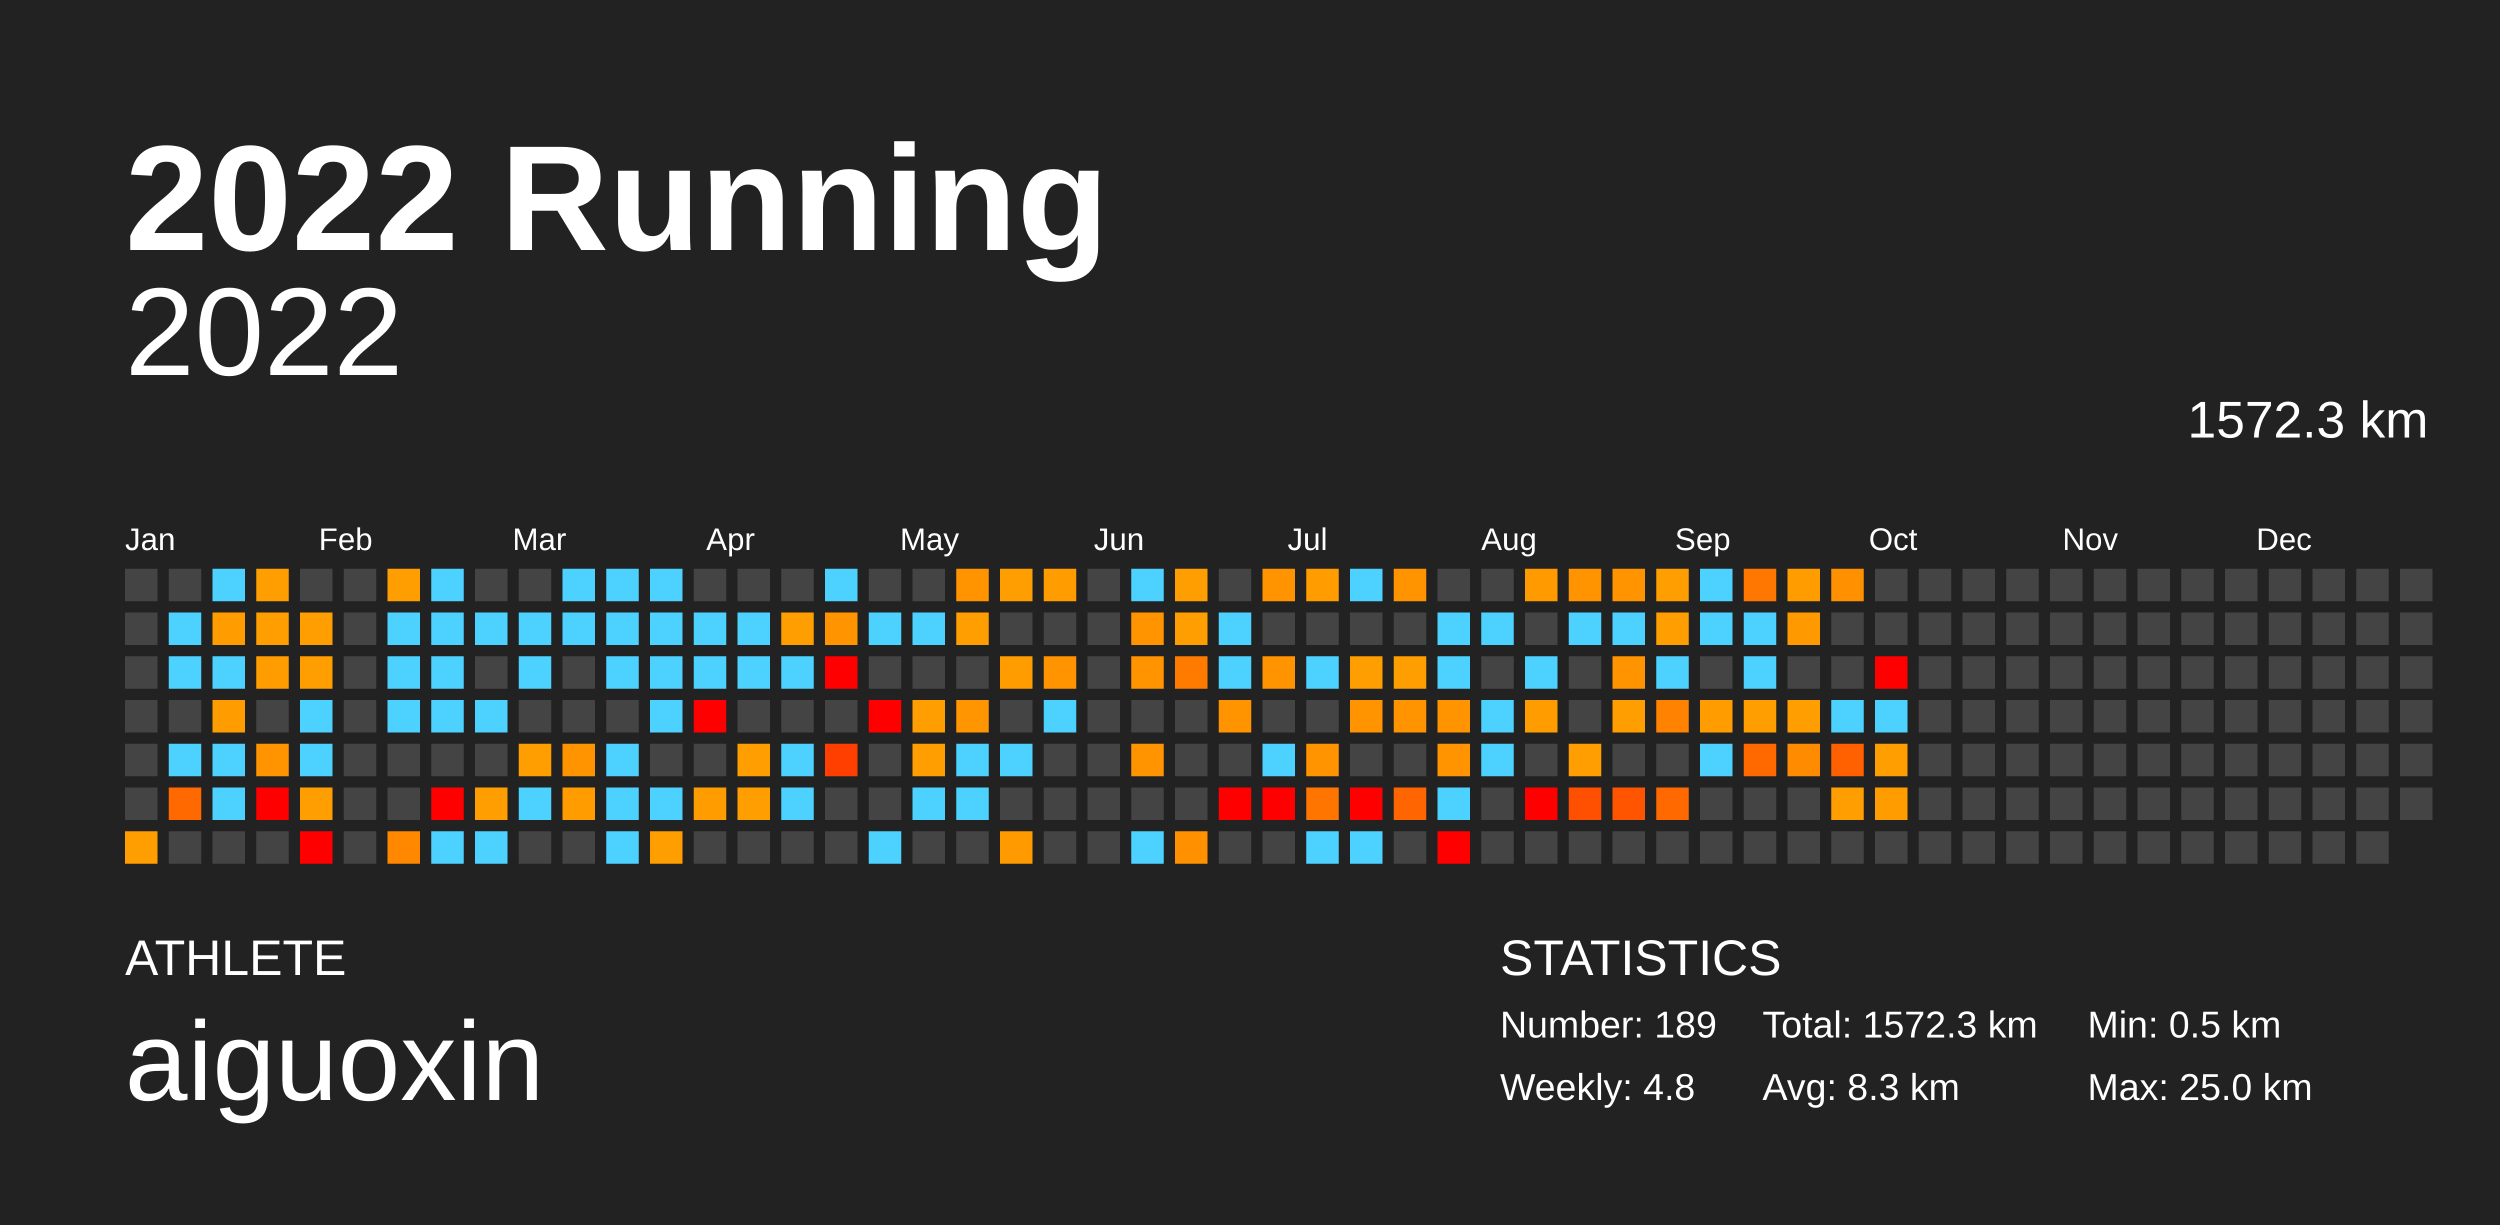
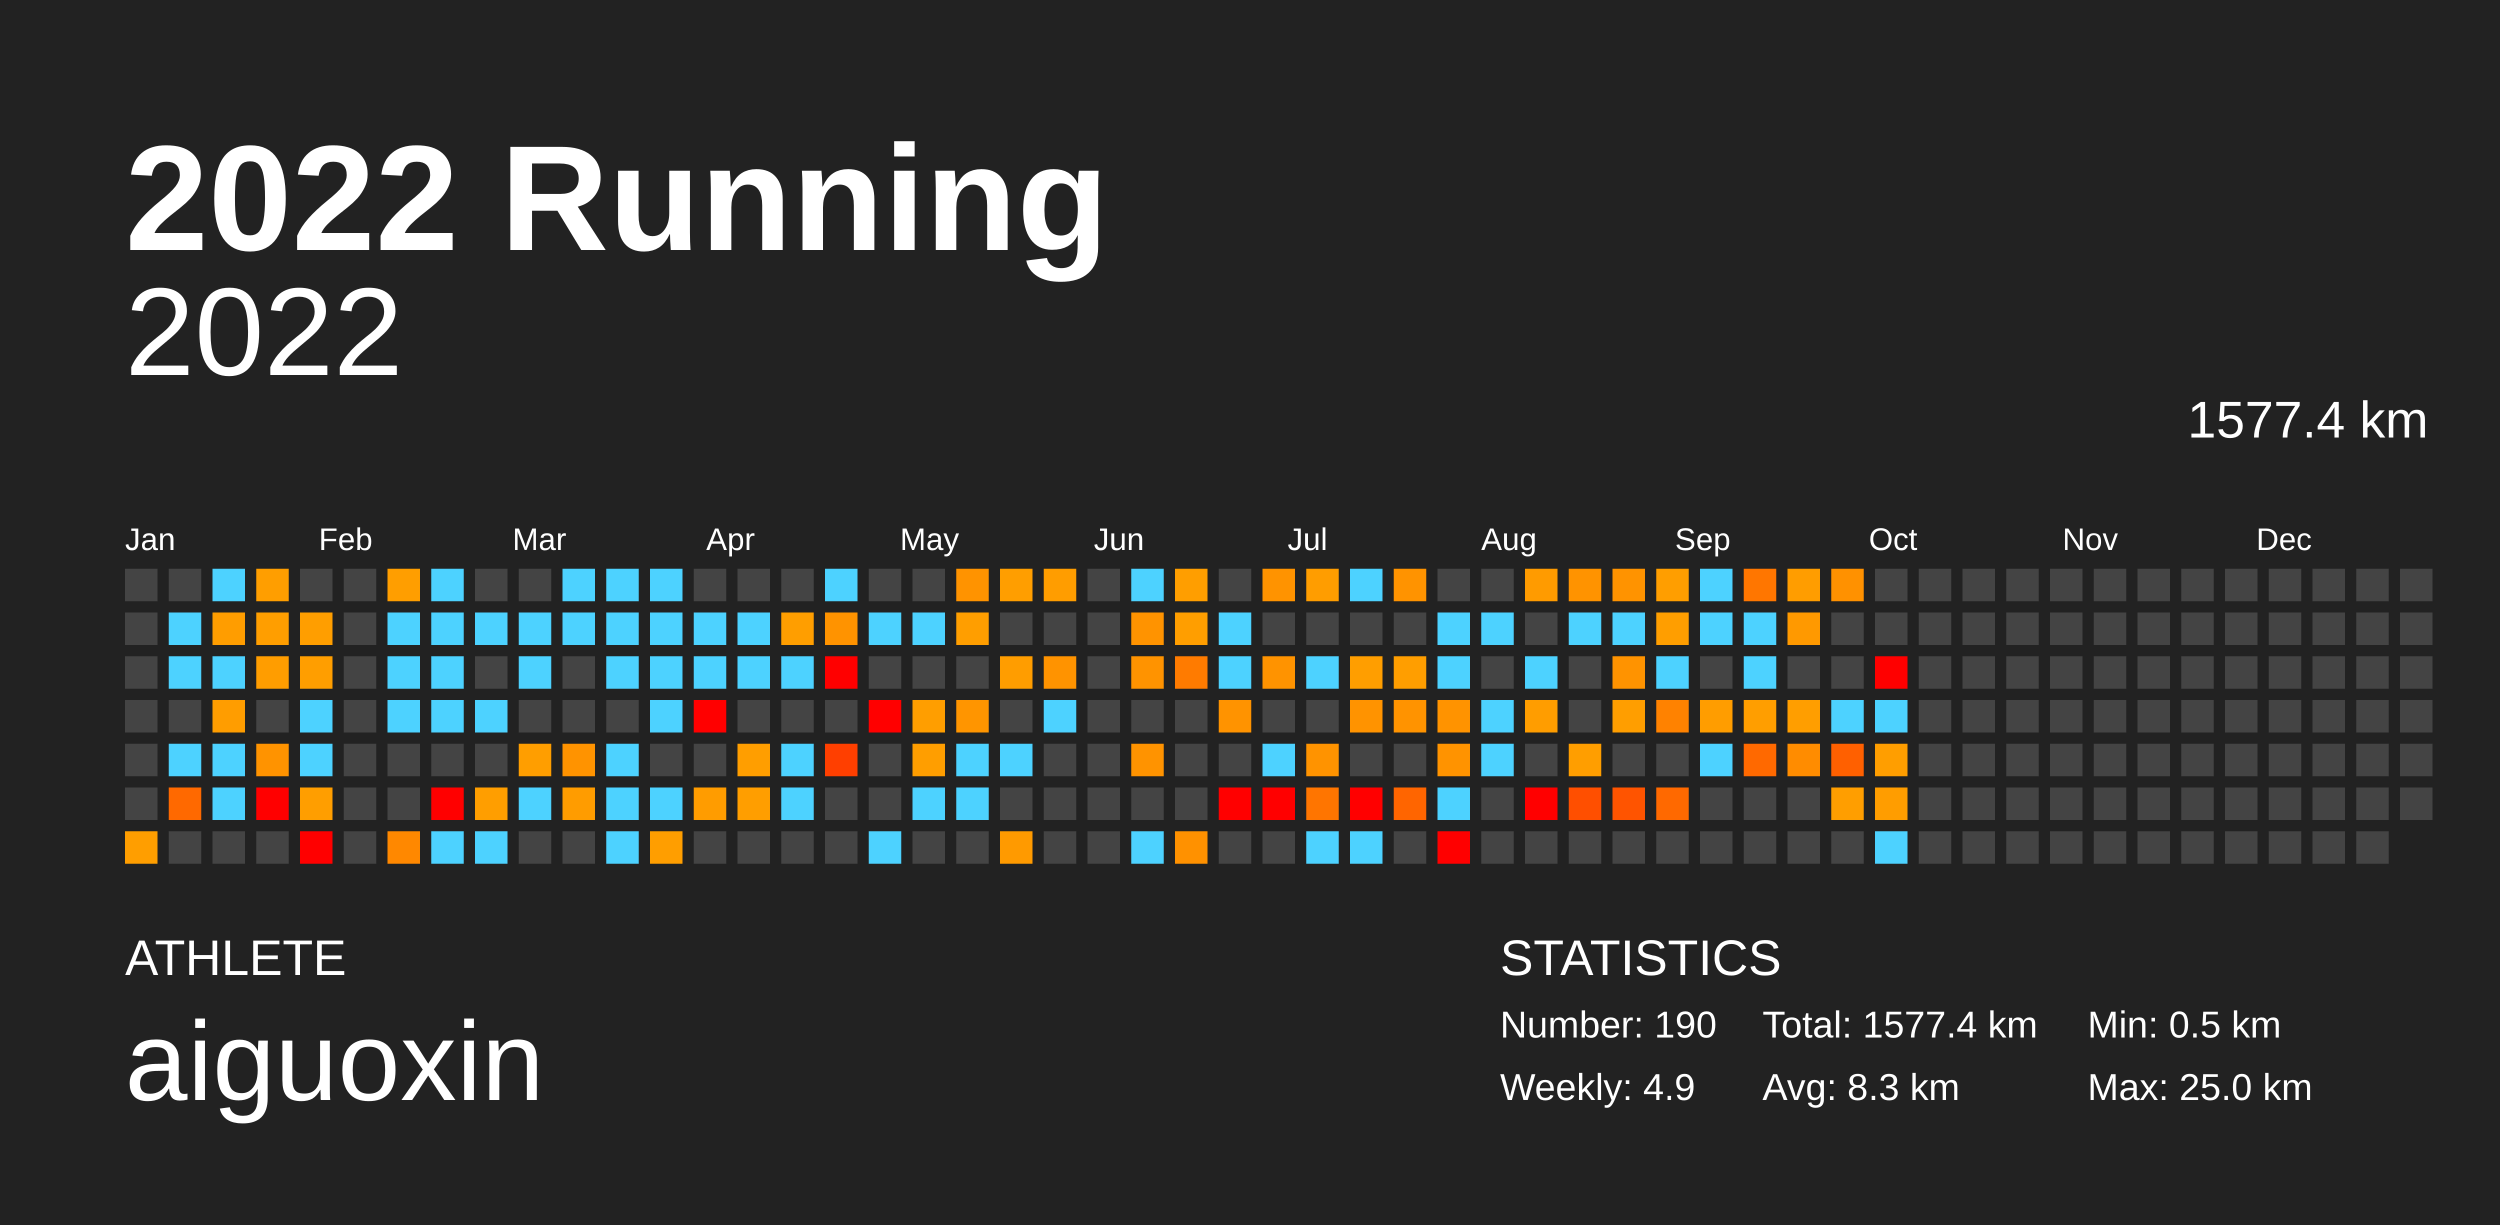
<svg xmlns="http://www.w3.org/2000/svg" baseProfile="full" height="98mm" version="1.1" viewBox="0,0,200,98" width="200mm">
  <defs />
  <rect fill="#222222" height="98" width="200" x="0" y="0" />
  <text fill="#FFFFFF" style="font-size:12px; font-family:Arial; font-weight:bold;" x="10" y="20">2022 Running</text>
  <text fill="#FFFFFF" style="font-size:4px; font-family:Arial" x="10" y="78">ATHLETE</text>
  <text fill="#FFFFFF" style="font-size:9px; font-family:Arial" x="10" y="88">aiguoxin</text>
  <text fill="#FFFFFF" style="font-size:4px; font-family:Arial" x="120" y="78">STATISTICS</text>
-   <text fill="#FFFFFF" style="font-size:3px; font-family:Arial" x="120" y="83">Number: 189</text>
-   <text fill="#FFFFFF" style="font-size:3px; font-family:Arial" x="120" y="88">Weekly: 4.8</text>
-   <text fill="#FFFFFF" style="font-size:3px; font-family:Arial" x="141" y="83">Total: 1572.3 km</text>
+   <text fill="#FFFFFF" style="font-size:3px; font-family:Arial" x="120" y="83">Number: 190</text>
+   <text fill="#FFFFFF" style="font-size:3px; font-family:Arial" x="120" y="88">Weekly: 4.9</text>
+   <text fill="#FFFFFF" style="font-size:3px; font-family:Arial" x="141" y="83">Total: 1577.4 km</text>
  <text fill="#FFFFFF" style="font-size:3px; font-family:Arial" x="141" y="88">Avg: 8.3 km</text>
  <text fill="#FFFFFF" style="font-size:3px; font-family:Arial" x="167" y="83">Min: 0.5 km</text>
  <text fill="#FFFFFF" style="font-size:3px; font-family:Arial" x="167" y="88">Max: 25.0 km</text>
  <text alignment-baseline="hanging" fill="#FFFFFF" style="font-size:10.0px; font-family:Arial;" x="10" y="30">2022</text>
-   <text alignment-baseline="hanging" fill="#FFFFFF" style="font-size:4.125px; font-family:Arial;" x="175" y="35">1572.3 km</text>
+   <text alignment-baseline="hanging" fill="#FFFFFF" style="font-size:4.125px; font-family:Arial;" x="175" y="35">1577.4 km</text>
  <text fill="#FFFFFF" style="font-size:2.5px; font-family:Arial" x="10.0" y="44">Jan</text>
  <text fill="#FFFFFF" style="font-size:2.5px; font-family:Arial" x="25.5" y="44">Feb</text>
  <text fill="#FFFFFF" style="font-size:2.5px; font-family:Arial" x="41.0" y="44">Mar</text>
  <text fill="#FFFFFF" style="font-size:2.5px; font-family:Arial" x="56.5" y="44">Apr</text>
  <text fill="#FFFFFF" style="font-size:2.5px; font-family:Arial" x="72.0" y="44">May</text>
  <text fill="#FFFFFF" style="font-size:2.5px; font-family:Arial" x="87.5" y="44">Jun</text>
  <text fill="#FFFFFF" style="font-size:2.5px; font-family:Arial" x="103.0" y="44">Jul</text>
  <text fill="#FFFFFF" style="font-size:2.5px; font-family:Arial" x="118.5" y="44">Aug</text>
  <text fill="#FFFFFF" style="font-size:2.5px; font-family:Arial" x="134.0" y="44">Sep</text>
  <text fill="#FFFFFF" style="font-size:2.5px; font-family:Arial" x="149.5" y="44">Oct</text>
  <text fill="#FFFFFF" style="font-size:2.5px; font-family:Arial" x="165.0" y="44">Nov</text>
  <text fill="#FFFFFF" style="font-size:2.5px; font-family:Arial" x="180.5" y="44">Dec</text>
  <rect fill="#444444" height="2.6" width="2.6" x="10.0" y="45.5" />
  <rect fill="#444444" height="2.6" width="2.6" x="10.0" y="49.0" />
  <rect fill="#444444" height="2.6" width="2.6" x="10.0" y="52.5" />
  <rect fill="#444444" height="2.6" width="2.6" x="10.0" y="56.0" />
  <rect fill="#444444" height="2.6" width="2.6" x="10.0" y="59.5" />
  <rect fill="#444444" height="2.6" width="2.6" x="10.0" y="63.0" />
  <rect fill="#ff9e00" height="2.6" width="2.6" x="10.0" y="66.5" />
  <rect fill="#444444" height="2.6" width="2.6" x="13.5" y="45.5" />
  <rect fill="#4dd2ff" height="2.6" width="2.6" x="13.5" y="49.0" />
  <rect fill="#4dd2ff" height="2.6" width="2.6" x="13.5" y="52.5" />
  <rect fill="#444444" height="2.6" width="2.6" x="13.5" y="56.0" />
  <rect fill="#4dd2ff" height="2.6" width="2.6" x="13.5" y="59.5" />
  <rect fill="#ff6900" height="2.6" width="2.6" x="13.5" y="63.0" />
  <rect fill="#444444" height="2.6" width="2.6" x="13.5" y="66.5" />
  <rect fill="#4dd2ff" height="2.6" width="2.6" x="17.0" y="45.5" />
  <rect fill="#ff9d00" height="2.6" width="2.6" x="17.0" y="49.0" />
  <rect fill="#4dd2ff" height="2.6" width="2.6" x="17.0" y="52.5" />
  <rect fill="#ff9d00" height="2.6" width="2.6" x="17.0" y="56.0" />
  <rect fill="#4dd2ff" height="2.6" width="2.6" x="17.0" y="59.5" />
  <rect fill="#4dd2ff" height="2.6" width="2.6" x="17.0" y="63.0" />
  <rect fill="#444444" height="2.6" width="2.6" x="17.0" y="66.5" />
  <rect fill="#ff9e00" height="2.6" width="2.6" x="20.5" y="45.5" />
  <rect fill="#ff9e00" height="2.6" width="2.6" x="20.5" y="49.0" />
  <rect fill="#ff9d00" height="2.6" width="2.6" x="20.5" y="52.5" />
  <rect fill="#444444" height="2.6" width="2.6" x="20.5" y="56.0" />
  <rect fill="#ff9300" height="2.6" width="2.6" x="20.5" y="59.5" />
  <rect fill="red" height="2.6" width="2.6" x="20.5" y="63.0" />
  <rect fill="#444444" height="2.6" width="2.6" x="20.5" y="66.5" />
  <rect fill="#444444" height="2.6" width="2.6" x="24.0" y="45.5" />
  <rect fill="#ff9e00" height="2.6" width="2.6" x="24.0" y="49.0" />
  <rect fill="#ff9e00" height="2.6" width="2.6" x="24.0" y="52.5" />
  <rect fill="#4dd2ff" height="2.6" width="2.6" x="24.0" y="56.0" />
  <rect fill="#4dd2ff" height="2.6" width="2.6" x="24.0" y="59.5" />
  <rect fill="#ff9e00" height="2.6" width="2.6" x="24.0" y="63.0" />
  <rect fill="red" height="2.6" width="2.6" x="24.0" y="66.5" />
  <rect fill="#444444" height="2.6" width="2.6" x="27.5" y="45.5" />
  <rect fill="#444444" height="2.6" width="2.6" x="27.5" y="49.0" />
  <rect fill="#444444" height="2.6" width="2.6" x="27.5" y="52.5" />
  <rect fill="#444444" height="2.6" width="2.6" x="27.5" y="56.0" />
  <rect fill="#444444" height="2.6" width="2.6" x="27.5" y="59.5" />
  <rect fill="#444444" height="2.6" width="2.6" x="27.5" y="63.0" />
  <rect fill="#444444" height="2.6" width="2.6" x="27.5" y="66.5" />
  <rect fill="#ff9e00" height="2.6" width="2.6" x="31.0" y="45.5" />
  <rect fill="#4dd2ff" height="2.6" width="2.6" x="31.0" y="49.0" />
  <rect fill="#4dd2ff" height="2.6" width="2.6" x="31.0" y="52.5" />
  <rect fill="#4dd2ff" height="2.6" width="2.6" x="31.0" y="56.0" />
  <rect fill="#444444" height="2.6" width="2.6" x="31.0" y="59.5" />
  <rect fill="#444444" height="2.6" width="2.6" x="31.0" y="63.0" />
  <rect fill="#ff8800" height="2.6" width="2.6" x="31.0" y="66.5" />
  <rect fill="#4dd2ff" height="2.6" width="2.6" x="34.5" y="45.5" />
  <rect fill="#4dd2ff" height="2.6" width="2.6" x="34.5" y="49.0" />
  <rect fill="#4dd2ff" height="2.6" width="2.6" x="34.5" y="52.5" />
  <rect fill="#4dd2ff" height="2.6" width="2.6" x="34.5" y="56.0" />
  <rect fill="#444444" height="2.6" width="2.6" x="34.5" y="59.5" />
  <rect fill="red" height="2.6" width="2.6" x="34.5" y="63.0" />
  <rect fill="#4dd2ff" height="2.6" width="2.6" x="34.5" y="66.5" />
  <rect fill="#444444" height="2.6" width="2.6" x="38.0" y="45.5" />
  <rect fill="#4dd2ff" height="2.6" width="2.6" x="38.0" y="49.0" />
  <rect fill="#444444" height="2.6" width="2.6" x="38.0" y="52.5" />
  <rect fill="#4dd2ff" height="2.6" width="2.6" x="38.0" y="56.0" />
  <rect fill="#444444" height="2.6" width="2.6" x="38.0" y="59.5" />
  <rect fill="#ff9e00" height="2.6" width="2.6" x="38.0" y="63.0" />
  <rect fill="#4dd2ff" height="2.6" width="2.6" x="38.0" y="66.5" />
  <rect fill="#444444" height="2.6" width="2.6" x="41.5" y="45.5" />
  <rect fill="#4dd2ff" height="2.6" width="2.6" x="41.5" y="49.0" />
  <rect fill="#4dd2ff" height="2.6" width="2.6" x="41.5" y="52.5" />
  <rect fill="#444444" height="2.6" width="2.6" x="41.5" y="56.0" />
  <rect fill="#ff9e00" height="2.6" width="2.6" x="41.5" y="59.5" />
  <rect fill="#4dd2ff" height="2.6" width="2.6" x="41.5" y="63.0" />
  <rect fill="#444444" height="2.6" width="2.6" x="41.5" y="66.5" />
  <rect fill="#4dd2ff" height="2.6" width="2.6" x="45.0" y="45.5" />
  <rect fill="#4dd2ff" height="2.6" width="2.6" x="45.0" y="49.0" />
  <rect fill="#444444" height="2.6" width="2.6" x="45.0" y="52.5" />
  <rect fill="#444444" height="2.6" width="2.6" x="45.0" y="56.0" />
  <rect fill="#ff9300" height="2.6" width="2.6" x="45.0" y="59.5" />
  <rect fill="#ff9c00" height="2.6" width="2.6" x="45.0" y="63.0" />
  <rect fill="#444444" height="2.6" width="2.6" x="45.0" y="66.5" />
  <rect fill="#4dd2ff" height="2.6" width="2.6" x="48.5" y="45.5" />
  <rect fill="#4dd2ff" height="2.6" width="2.6" x="48.5" y="49.0" />
  <rect fill="#4dd2ff" height="2.6" width="2.6" x="48.5" y="52.5" />
  <rect fill="#444444" height="2.6" width="2.6" x="48.5" y="56.0" />
  <rect fill="#4dd2ff" height="2.6" width="2.6" x="48.5" y="59.5" />
  <rect fill="#4dd2ff" height="2.6" width="2.6" x="48.5" y="63.0" />
  <rect fill="#4dd2ff" height="2.6" width="2.6" x="48.5" y="66.5" />
  <rect fill="#4dd2ff" height="2.6" width="2.6" x="52.0" y="45.5" />
  <rect fill="#4dd2ff" height="2.6" width="2.6" x="52.0" y="49.0" />
  <rect fill="#4dd2ff" height="2.6" width="2.6" x="52.0" y="52.5" />
  <rect fill="#4dd2ff" height="2.6" width="2.6" x="52.0" y="56.0" />
  <rect fill="#444444" height="2.6" width="2.6" x="52.0" y="59.5" />
  <rect fill="#4dd2ff" height="2.6" width="2.6" x="52.0" y="63.0" />
  <rect fill="#ff9e00" height="2.6" width="2.6" x="52.0" y="66.5" />
  <rect fill="#444444" height="2.6" width="2.6" x="55.5" y="45.5" />
  <rect fill="#4dd2ff" height="2.6" width="2.6" x="55.5" y="49.0" />
  <rect fill="#4dd2ff" height="2.6" width="2.6" x="55.5" y="52.5" />
  <rect fill="red" height="2.6" width="2.6" x="55.5" y="56.0" />
  <rect fill="#444444" height="2.6" width="2.6" x="55.5" y="59.5" />
  <rect fill="#ff9c00" height="2.6" width="2.6" x="55.5" y="63.0" />
  <rect fill="#444444" height="2.6" width="2.6" x="55.5" y="66.5" />
  <rect fill="#444444" height="2.6" width="2.6" x="59.0" y="45.5" />
  <rect fill="#4dd2ff" height="2.6" width="2.6" x="59.0" y="49.0" />
  <rect fill="#4dd2ff" height="2.6" width="2.6" x="59.0" y="52.5" />
  <rect fill="#444444" height="2.6" width="2.6" x="59.0" y="56.0" />
  <rect fill="#ff9e00" height="2.6" width="2.6" x="59.0" y="59.5" />
  <rect fill="#ff9e00" height="2.6" width="2.6" x="59.0" y="63.0" />
  <rect fill="#444444" height="2.6" width="2.6" x="59.0" y="66.5" />
  <rect fill="#444444" height="2.6" width="2.6" x="62.5" y="45.5" />
  <rect fill="#ff9e00" height="2.6" width="2.6" x="62.5" y="49.0" />
  <rect fill="#4dd2ff" height="2.6" width="2.6" x="62.5" y="52.5" />
  <rect fill="#444444" height="2.6" width="2.6" x="62.5" y="56.0" />
  <rect fill="#4dd2ff" height="2.6" width="2.6" x="62.5" y="59.5" />
  <rect fill="#4dd2ff" height="2.6" width="2.6" x="62.5" y="63.0" />
  <rect fill="#444444" height="2.6" width="2.6" x="62.5" y="66.5" />
  <rect fill="#4dd2ff" height="2.6" width="2.6" x="66.0" y="45.5" />
  <rect fill="#ff9300" height="2.6" width="2.6" x="66.0" y="49.0" />
  <rect fill="red" height="2.6" width="2.6" x="66.0" y="52.5" />
  <rect fill="#444444" height="2.6" width="2.6" x="66.0" y="56.0" />
  <rect fill="#ff3f00" height="2.6" width="2.6" x="66.0" y="59.5" />
  <rect fill="#444444" height="2.6" width="2.6" x="66.0" y="63.0" />
  <rect fill="#444444" height="2.6" width="2.6" x="66.0" y="66.5" />
  <rect fill="#444444" height="2.6" width="2.6" x="69.5" y="45.5" />
  <rect fill="#4dd2ff" height="2.6" width="2.6" x="69.5" y="49.0" />
  <rect fill="#444444" height="2.6" width="2.6" x="69.5" y="52.5" />
  <rect fill="red" height="2.6" width="2.6" x="69.5" y="56.0" />
  <rect fill="#444444" height="2.6" width="2.6" x="69.5" y="59.5" />
  <rect fill="#444444" height="2.6" width="2.6" x="69.5" y="63.0" />
  <rect fill="#4dd2ff" height="2.6" width="2.6" x="69.5" y="66.5" />
  <rect fill="#444444" height="2.6" width="2.6" x="73.0" y="45.5" />
  <rect fill="#4dd2ff" height="2.6" width="2.6" x="73.0" y="49.0" />
  <rect fill="#444444" height="2.6" width="2.6" x="73.0" y="52.5" />
  <rect fill="#ff9e00" height="2.6" width="2.6" x="73.0" y="56.0" />
  <rect fill="#ff9e00" height="2.6" width="2.6" x="73.0" y="59.5" />
  <rect fill="#4dd2ff" height="2.6" width="2.6" x="73.0" y="63.0" />
  <rect fill="#444444" height="2.6" width="2.6" x="73.0" y="66.5" />
  <rect fill="#ff9300" height="2.6" width="2.6" x="76.5" y="45.5" />
  <rect fill="#ff9e00" height="2.6" width="2.6" x="76.5" y="49.0" />
  <rect fill="#444444" height="2.6" width="2.6" x="76.5" y="52.5" />
  <rect fill="#ff9500" height="2.6" width="2.6" x="76.5" y="56.0" />
  <rect fill="#4dd2ff" height="2.6" width="2.6" x="76.5" y="59.5" />
  <rect fill="#4dd2ff" height="2.6" width="2.6" x="76.5" y="63.0" />
  <rect fill="#444444" height="2.6" width="2.6" x="76.5" y="66.5" />
  <rect fill="#ff9e00" height="2.6" width="2.6" x="80.0" y="45.5" />
  <rect fill="#444444" height="2.6" width="2.6" x="80.0" y="49.0" />
  <rect fill="#ff9d00" height="2.6" width="2.6" x="80.0" y="52.5" />
  <rect fill="#444444" height="2.6" width="2.6" x="80.0" y="56.0" />
  <rect fill="#4dd2ff" height="2.6" width="2.6" x="80.0" y="59.5" />
  <rect fill="#444444" height="2.6" width="2.6" x="80.0" y="63.0" />
  <rect fill="#ff9a00" height="2.6" width="2.6" x="80.0" y="66.5" />
  <rect fill="#ff9d00" height="2.6" width="2.6" x="83.5" y="45.5" />
  <rect fill="#444444" height="2.6" width="2.6" x="83.5" y="49.0" />
  <rect fill="#ff9300" height="2.6" width="2.6" x="83.5" y="52.5" />
  <rect fill="#4dd2ff" height="2.6" width="2.6" x="83.5" y="56.0" />
  <rect fill="#444444" height="2.6" width="2.6" x="83.5" y="59.5" />
  <rect fill="#444444" height="2.6" width="2.6" x="83.5" y="63.0" />
  <rect fill="#444444" height="2.6" width="2.6" x="83.5" y="66.5" />
  <rect fill="#444444" height="2.6" width="2.6" x="87.0" y="45.5" />
  <rect fill="#444444" height="2.6" width="2.6" x="87.0" y="49.0" />
  <rect fill="#444444" height="2.6" width="2.6" x="87.0" y="52.5" />
  <rect fill="#444444" height="2.6" width="2.6" x="87.0" y="56.0" />
  <rect fill="#444444" height="2.6" width="2.6" x="87.0" y="59.5" />
  <rect fill="#444444" height="2.6" width="2.6" x="87.0" y="63.0" />
  <rect fill="#444444" height="2.6" width="2.6" x="87.0" y="66.5" />
  <rect fill="#4dd2ff" height="2.6" width="2.6" x="90.5" y="45.5" />
  <rect fill="#ff9300" height="2.6" width="2.6" x="90.5" y="49.0" />
  <rect fill="#ff9300" height="2.6" width="2.6" x="90.5" y="52.5" />
  <rect fill="#444444" height="2.6" width="2.6" x="90.5" y="56.0" />
  <rect fill="#ff9300" height="2.6" width="2.6" x="90.5" y="59.5" />
  <rect fill="#444444" height="2.6" width="2.6" x="90.5" y="63.0" />
  <rect fill="#4dd2ff" height="2.6" width="2.6" x="90.5" y="66.5" />
  <rect fill="#ff9e00" height="2.6" width="2.6" x="94.0" y="45.5" />
  <rect fill="#ff9e00" height="2.6" width="2.6" x="94.0" y="49.0" />
  <rect fill="#ff7b00" height="2.6" width="2.6" x="94.0" y="52.5" />
  <rect fill="#444444" height="2.6" width="2.6" x="94.0" y="56.0" />
  <rect fill="#444444" height="2.6" width="2.6" x="94.0" y="59.5" />
  <rect fill="#444444" height="2.6" width="2.6" x="94.0" y="63.0" />
  <rect fill="#ff9100" height="2.6" width="2.6" x="94.0" y="66.5" />
  <rect fill="#444444" height="2.6" width="2.6" x="97.5" y="45.5" />
  <rect fill="#4dd2ff" height="2.6" width="2.6" x="97.5" y="49.0" />
  <rect fill="#4dd2ff" height="2.6" width="2.6" x="97.5" y="52.5" />
  <rect fill="#ff9300" height="2.6" width="2.6" x="97.5" y="56.0" />
  <rect fill="#444444" height="2.6" width="2.6" x="97.5" y="59.5" />
  <rect fill="red" height="2.6" width="2.6" x="97.5" y="63.0" />
  <rect fill="#444444" height="2.6" width="2.6" x="97.5" y="66.5" />
  <rect fill="#ff9300" height="2.6" width="2.6" x="101.0" y="45.5" />
  <rect fill="#444444" height="2.6" width="2.6" x="101.0" y="49.0" />
  <rect fill="#ff9300" height="2.6" width="2.6" x="101.0" y="52.5" />
  <rect fill="#444444" height="2.6" width="2.6" x="101.0" y="56.0" />
  <rect fill="#4dd2ff" height="2.6" width="2.6" x="101.0" y="59.5" />
  <rect fill="red" height="2.6" width="2.6" x="101.0" y="63.0" />
  <rect fill="#444444" height="2.6" width="2.6" x="101.0" y="66.5" />
  <rect fill="#ff9d00" height="2.6" width="2.6" x="104.5" y="45.5" />
  <rect fill="#444444" height="2.6" width="2.6" x="104.5" y="49.0" />
  <rect fill="#4dd2ff" height="2.6" width="2.6" x="104.5" y="52.5" />
  <rect fill="#444444" height="2.6" width="2.6" x="104.5" y="56.0" />
  <rect fill="#ff9300" height="2.6" width="2.6" x="104.5" y="59.5" />
  <rect fill="#ff7500" height="2.6" width="2.6" x="104.5" y="63.0" />
  <rect fill="#4dd2ff" height="2.6" width="2.6" x="104.5" y="66.5" />
  <rect fill="#4dd2ff" height="2.6" width="2.6" x="108.0" y="45.5" />
  <rect fill="#444444" height="2.6" width="2.6" x="108.0" y="49.0" />
  <rect fill="#ff9e00" height="2.6" width="2.6" x="108.0" y="52.5" />
  <rect fill="#ff9300" height="2.6" width="2.6" x="108.0" y="56.0" />
  <rect fill="#444444" height="2.6" width="2.6" x="108.0" y="59.5" />
  <rect fill="red" height="2.6" width="2.6" x="108.0" y="63.0" />
  <rect fill="#4dd2ff" height="2.6" width="2.6" x="108.0" y="66.5" />
  <rect fill="#ff9300" height="2.6" width="2.6" x="111.5" y="45.5" />
  <rect fill="#444444" height="2.6" width="2.6" x="111.5" y="49.0" />
  <rect fill="#ff9e00" height="2.6" width="2.6" x="111.5" y="52.5" />
  <rect fill="#ff9300" height="2.6" width="2.6" x="111.5" y="56.0" />
  <rect fill="#444444" height="2.6" width="2.6" x="111.5" y="59.5" />
  <rect fill="#ff6500" height="2.6" width="2.6" x="111.5" y="63.0" />
  <rect fill="#444444" height="2.6" width="2.6" x="111.5" y="66.5" />
  <rect fill="#444444" height="2.6" width="2.6" x="115.0" y="45.5" />
  <rect fill="#4dd2ff" height="2.6" width="2.6" x="115.0" y="49.0" />
  <rect fill="#4dd2ff" height="2.6" width="2.6" x="115.0" y="52.5" />
  <rect fill="#ff9300" height="2.6" width="2.6" x="115.0" y="56.0" />
  <rect fill="#ff9300" height="2.6" width="2.6" x="115.0" y="59.5" />
  <rect fill="#4dd2ff" height="2.6" width="2.6" x="115.0" y="63.0" />
  <rect fill="red" height="2.6" width="2.6" x="115.0" y="66.5" />
  <rect fill="#444444" height="2.6" width="2.6" x="118.5" y="45.5" />
  <rect fill="#4dd2ff" height="2.6" width="2.6" x="118.5" y="49.0" />
  <rect fill="#444444" height="2.6" width="2.6" x="118.5" y="52.5" />
  <rect fill="#4dd2ff" height="2.6" width="2.6" x="118.5" y="56.0" />
  <rect fill="#4dd2ff" height="2.6" width="2.6" x="118.5" y="59.5" />
  <rect fill="#444444" height="2.6" width="2.6" x="118.5" y="63.0" />
  <rect fill="#444444" height="2.6" width="2.6" x="118.5" y="66.5" />
  <rect fill="#ff9b00" height="2.6" width="2.6" x="122.0" y="45.5" />
  <rect fill="#444444" height="2.6" width="2.6" x="122.0" y="49.0" />
  <rect fill="#4dd2ff" height="2.6" width="2.6" x="122.0" y="52.5" />
  <rect fill="#ff9d00" height="2.6" width="2.6" x="122.0" y="56.0" />
  <rect fill="#444444" height="2.6" width="2.6" x="122.0" y="59.5" />
  <rect fill="red" height="2.6" width="2.6" x="122.0" y="63.0" />
  <rect fill="#444444" height="2.6" width="2.6" x="122.0" y="66.5" />
  <rect fill="#ff9300" height="2.6" width="2.6" x="125.5" y="45.5" />
  <rect fill="#4dd2ff" height="2.6" width="2.6" x="125.5" y="49.0" />
  <rect fill="#444444" height="2.6" width="2.6" x="125.5" y="52.5" />
  <rect fill="#444444" height="2.6" width="2.6" x="125.5" y="56.0" />
  <rect fill="#ff9e00" height="2.6" width="2.6" x="125.5" y="59.5" />
  <rect fill="#ff4f00" height="2.6" width="2.6" x="125.5" y="63.0" />
  <rect fill="#444444" height="2.6" width="2.6" x="125.5" y="66.5" />
  <rect fill="#ff9300" height="2.6" width="2.6" x="129.0" y="45.5" />
  <rect fill="#4dd2ff" height="2.6" width="2.6" x="129.0" y="49.0" />
  <rect fill="#ff9300" height="2.6" width="2.6" x="129.0" y="52.5" />
  <rect fill="#ff9e00" height="2.6" width="2.6" x="129.0" y="56.0" />
  <rect fill="#444444" height="2.6" width="2.6" x="129.0" y="59.5" />
  <rect fill="#ff5400" height="2.6" width="2.6" x="129.0" y="63.0" />
  <rect fill="#444444" height="2.6" width="2.6" x="129.0" y="66.5" />
  <rect fill="#ff9e00" height="2.6" width="2.6" x="132.5" y="45.5" />
  <rect fill="#ff9e00" height="2.6" width="2.6" x="132.5" y="49.0" />
  <rect fill="#4dd2ff" height="2.6" width="2.6" x="132.5" y="52.5" />
  <rect fill="#ff8200" height="2.6" width="2.6" x="132.5" y="56.0" />
  <rect fill="#444444" height="2.6" width="2.6" x="132.5" y="59.5" />
  <rect fill="#ff6900" height="2.6" width="2.6" x="132.5" y="63.0" />
  <rect fill="#444444" height="2.6" width="2.6" x="132.5" y="66.5" />
  <rect fill="#4dd2ff" height="2.6" width="2.6" x="136.0" y="45.5" />
  <rect fill="#4dd2ff" height="2.6" width="2.6" x="136.0" y="49.0" />
  <rect fill="#444444" height="2.6" width="2.6" x="136.0" y="52.5" />
  <rect fill="#ff9d00" height="2.6" width="2.6" x="136.0" y="56.0" />
  <rect fill="#4dd2ff" height="2.6" width="2.6" x="136.0" y="59.5" />
  <rect fill="#444444" height="2.6" width="2.6" x="136.0" y="63.0" />
  <rect fill="#444444" height="2.6" width="2.6" x="136.0" y="66.5" />
  <rect fill="#ff7600" height="2.6" width="2.6" x="139.5" y="45.5" />
  <rect fill="#4dd2ff" height="2.6" width="2.6" x="139.5" y="49.0" />
  <rect fill="#4dd2ff" height="2.6" width="2.6" x="139.5" y="52.5" />
  <rect fill="#ff9e00" height="2.6" width="2.6" x="139.5" y="56.0" />
  <rect fill="#ff6900" height="2.6" width="2.6" x="139.5" y="59.5" />
  <rect fill="#444444" height="2.6" width="2.6" x="139.5" y="63.0" />
  <rect fill="#444444" height="2.6" width="2.6" x="139.5" y="66.5" />
  <rect fill="#ff9d00" height="2.6" width="2.6" x="143.0" y="45.5" />
  <rect fill="#ff9900" height="2.6" width="2.6" x="143.0" y="49.0" />
  <rect fill="#444444" height="2.6" width="2.6" x="143.0" y="52.5" />
  <rect fill="#ff9e00" height="2.6" width="2.6" x="143.0" y="56.0" />
  <rect fill="#ff8c00" height="2.6" width="2.6" x="143.0" y="59.5" />
  <rect fill="#444444" height="2.6" width="2.6" x="143.0" y="63.0" />
  <rect fill="#444444" height="2.6" width="2.6" x="143.0" y="66.5" />
  <rect fill="#ff9100" height="2.6" width="2.6" x="146.5" y="45.5" />
  <rect fill="#444444" height="2.6" width="2.6" x="146.5" y="49.0" />
  <rect fill="#444444" height="2.6" width="2.6" x="146.5" y="52.5" />
  <rect fill="#4dd2ff" height="2.6" width="2.6" x="146.5" y="56.0" />
  <rect fill="#ff6000" height="2.6" width="2.6" x="146.5" y="59.5" />
  <rect fill="#ff9e00" height="2.6" width="2.6" x="146.5" y="63.0" />
  <rect fill="#444444" height="2.6" width="2.6" x="146.5" y="66.5" />
  <rect fill="#444444" height="2.6" width="2.6" x="150.0" y="45.5" />
  <rect fill="#444444" height="2.6" width="2.6" x="150.0" y="49.0" />
  <rect fill="red" height="2.6" width="2.6" x="150.0" y="52.5" />
  <rect fill="#4dd2ff" height="2.6" width="2.6" x="150.0" y="56.0" />
  <rect fill="#ff9e00" height="2.6" width="2.6" x="150.0" y="59.5" />
  <rect fill="#ff9d00" height="2.6" width="2.6" x="150.0" y="63.0" />
-   <rect fill="#444444" height="2.6" width="2.6" x="150.0" y="66.5" />
+   <rect fill="#4dd2ff" height="2.6" width="2.6" x="150.0" y="66.5" />
  <rect fill="#444444" height="2.6" width="2.6" x="153.5" y="45.5" />
  <rect fill="#444444" height="2.6" width="2.6" x="153.5" y="49.0" />
  <rect fill="#444444" height="2.6" width="2.6" x="153.5" y="52.5" />
  <rect fill="#444444" height="2.6" width="2.6" x="153.5" y="56.0" />
  <rect fill="#444444" height="2.6" width="2.6" x="153.5" y="59.5" />
  <rect fill="#444444" height="2.6" width="2.6" x="153.5" y="63.0" />
  <rect fill="#444444" height="2.6" width="2.6" x="153.5" y="66.5" />
  <rect fill="#444444" height="2.6" width="2.6" x="157.0" y="45.5" />
  <rect fill="#444444" height="2.6" width="2.6" x="157.0" y="49.0" />
  <rect fill="#444444" height="2.6" width="2.6" x="157.0" y="52.5" />
  <rect fill="#444444" height="2.6" width="2.6" x="157.0" y="56.0" />
  <rect fill="#444444" height="2.6" width="2.6" x="157.0" y="59.5" />
  <rect fill="#444444" height="2.6" width="2.6" x="157.0" y="63.0" />
  <rect fill="#444444" height="2.6" width="2.6" x="157.0" y="66.5" />
  <rect fill="#444444" height="2.6" width="2.6" x="160.5" y="45.5" />
  <rect fill="#444444" height="2.6" width="2.6" x="160.5" y="49.0" />
  <rect fill="#444444" height="2.6" width="2.6" x="160.5" y="52.5" />
  <rect fill="#444444" height="2.6" width="2.6" x="160.5" y="56.0" />
  <rect fill="#444444" height="2.6" width="2.6" x="160.5" y="59.5" />
  <rect fill="#444444" height="2.6" width="2.6" x="160.5" y="63.0" />
  <rect fill="#444444" height="2.6" width="2.6" x="160.5" y="66.5" />
  <rect fill="#444444" height="2.6" width="2.6" x="164.0" y="45.5" />
  <rect fill="#444444" height="2.6" width="2.6" x="164.0" y="49.0" />
  <rect fill="#444444" height="2.6" width="2.6" x="164.0" y="52.5" />
  <rect fill="#444444" height="2.6" width="2.6" x="164.0" y="56.0" />
  <rect fill="#444444" height="2.6" width="2.6" x="164.0" y="59.5" />
  <rect fill="#444444" height="2.6" width="2.6" x="164.0" y="63.0" />
  <rect fill="#444444" height="2.6" width="2.6" x="164.0" y="66.5" />
  <rect fill="#444444" height="2.6" width="2.6" x="167.5" y="45.5" />
  <rect fill="#444444" height="2.6" width="2.6" x="167.5" y="49.0" />
  <rect fill="#444444" height="2.6" width="2.6" x="167.5" y="52.5" />
  <rect fill="#444444" height="2.6" width="2.6" x="167.5" y="56.0" />
  <rect fill="#444444" height="2.6" width="2.6" x="167.5" y="59.5" />
  <rect fill="#444444" height="2.6" width="2.6" x="167.5" y="63.0" />
  <rect fill="#444444" height="2.6" width="2.6" x="167.5" y="66.5" />
  <rect fill="#444444" height="2.6" width="2.6" x="171.0" y="45.5" />
  <rect fill="#444444" height="2.6" width="2.6" x="171.0" y="49.0" />
  <rect fill="#444444" height="2.6" width="2.6" x="171.0" y="52.5" />
  <rect fill="#444444" height="2.6" width="2.6" x="171.0" y="56.0" />
  <rect fill="#444444" height="2.6" width="2.6" x="171.0" y="59.5" />
  <rect fill="#444444" height="2.6" width="2.6" x="171.0" y="63.0" />
  <rect fill="#444444" height="2.6" width="2.6" x="171.0" y="66.5" />
  <rect fill="#444444" height="2.6" width="2.6" x="174.5" y="45.5" />
  <rect fill="#444444" height="2.6" width="2.6" x="174.5" y="49.0" />
  <rect fill="#444444" height="2.6" width="2.6" x="174.5" y="52.5" />
  <rect fill="#444444" height="2.6" width="2.6" x="174.5" y="56.0" />
  <rect fill="#444444" height="2.6" width="2.6" x="174.5" y="59.5" />
  <rect fill="#444444" height="2.6" width="2.6" x="174.5" y="63.0" />
  <rect fill="#444444" height="2.6" width="2.6" x="174.5" y="66.5" />
  <rect fill="#444444" height="2.6" width="2.6" x="178.0" y="45.5" />
  <rect fill="#444444" height="2.6" width="2.6" x="178.0" y="49.0" />
  <rect fill="#444444" height="2.6" width="2.6" x="178.0" y="52.5" />
  <rect fill="#444444" height="2.6" width="2.6" x="178.0" y="56.0" />
  <rect fill="#444444" height="2.6" width="2.6" x="178.0" y="59.5" />
  <rect fill="#444444" height="2.6" width="2.6" x="178.0" y="63.0" />
  <rect fill="#444444" height="2.6" width="2.6" x="178.0" y="66.5" />
  <rect fill="#444444" height="2.6" width="2.6" x="181.5" y="45.5" />
  <rect fill="#444444" height="2.6" width="2.6" x="181.5" y="49.0" />
  <rect fill="#444444" height="2.6" width="2.6" x="181.5" y="52.5" />
  <rect fill="#444444" height="2.6" width="2.6" x="181.5" y="56.0" />
  <rect fill="#444444" height="2.6" width="2.6" x="181.5" y="59.5" />
  <rect fill="#444444" height="2.6" width="2.6" x="181.5" y="63.0" />
  <rect fill="#444444" height="2.6" width="2.6" x="181.5" y="66.5" />
  <rect fill="#444444" height="2.6" width="2.6" x="185.0" y="45.5" />
  <rect fill="#444444" height="2.6" width="2.6" x="185.0" y="49.0" />
  <rect fill="#444444" height="2.6" width="2.6" x="185.0" y="52.5" />
  <rect fill="#444444" height="2.6" width="2.6" x="185.0" y="56.0" />
  <rect fill="#444444" height="2.6" width="2.6" x="185.0" y="59.5" />
  <rect fill="#444444" height="2.6" width="2.6" x="185.0" y="63.0" />
  <rect fill="#444444" height="2.6" width="2.6" x="185.0" y="66.5" />
  <rect fill="#444444" height="2.6" width="2.6" x="188.5" y="45.5" />
  <rect fill="#444444" height="2.6" width="2.6" x="188.5" y="49.0" />
  <rect fill="#444444" height="2.6" width="2.6" x="188.5" y="52.5" />
  <rect fill="#444444" height="2.6" width="2.6" x="188.5" y="56.0" />
  <rect fill="#444444" height="2.6" width="2.6" x="188.5" y="59.5" />
  <rect fill="#444444" height="2.6" width="2.6" x="188.5" y="63.0" />
  <rect fill="#444444" height="2.6" width="2.6" x="188.5" y="66.5" />
  <rect fill="#444444" height="2.6" width="2.6" x="192.0" y="45.5" />
  <rect fill="#444444" height="2.6" width="2.6" x="192.0" y="49.0" />
  <rect fill="#444444" height="2.6" width="2.6" x="192.0" y="52.5" />
  <rect fill="#444444" height="2.6" width="2.6" x="192.0" y="56.0" />
  <rect fill="#444444" height="2.6" width="2.6" x="192.0" y="59.5" />
  <rect fill="#444444" height="2.6" width="2.6" x="192.0" y="63.0" />
</svg>
